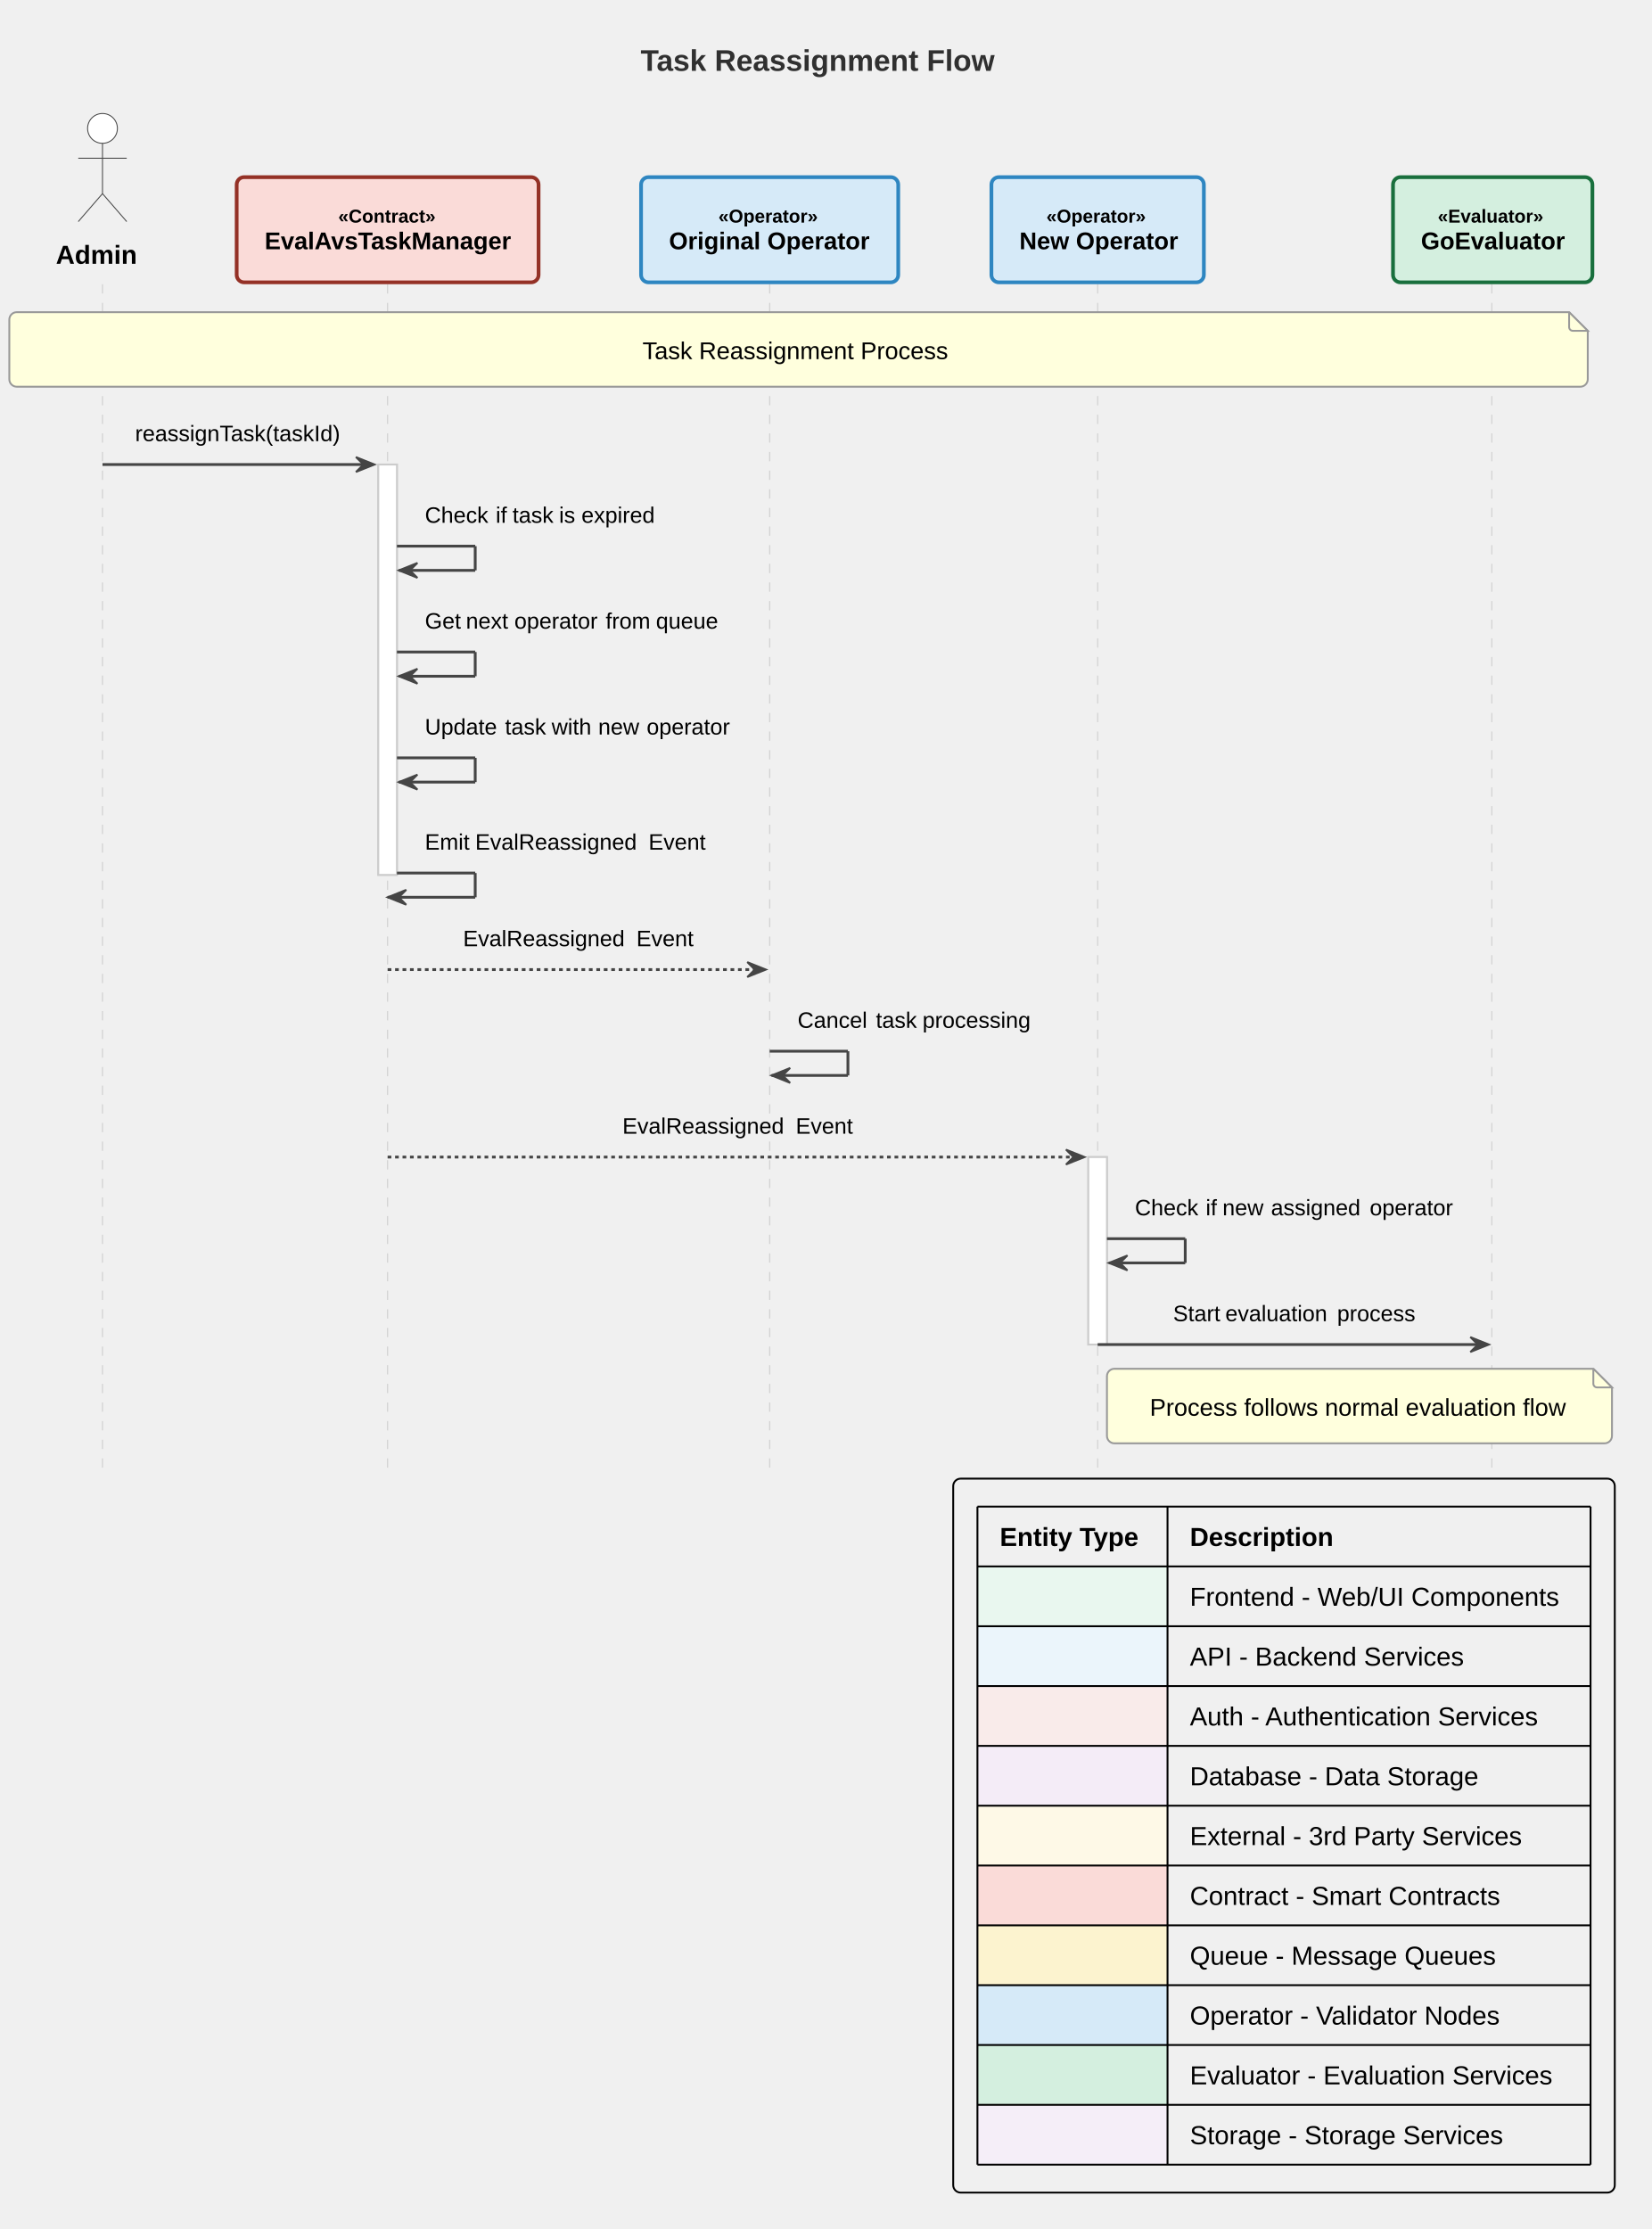
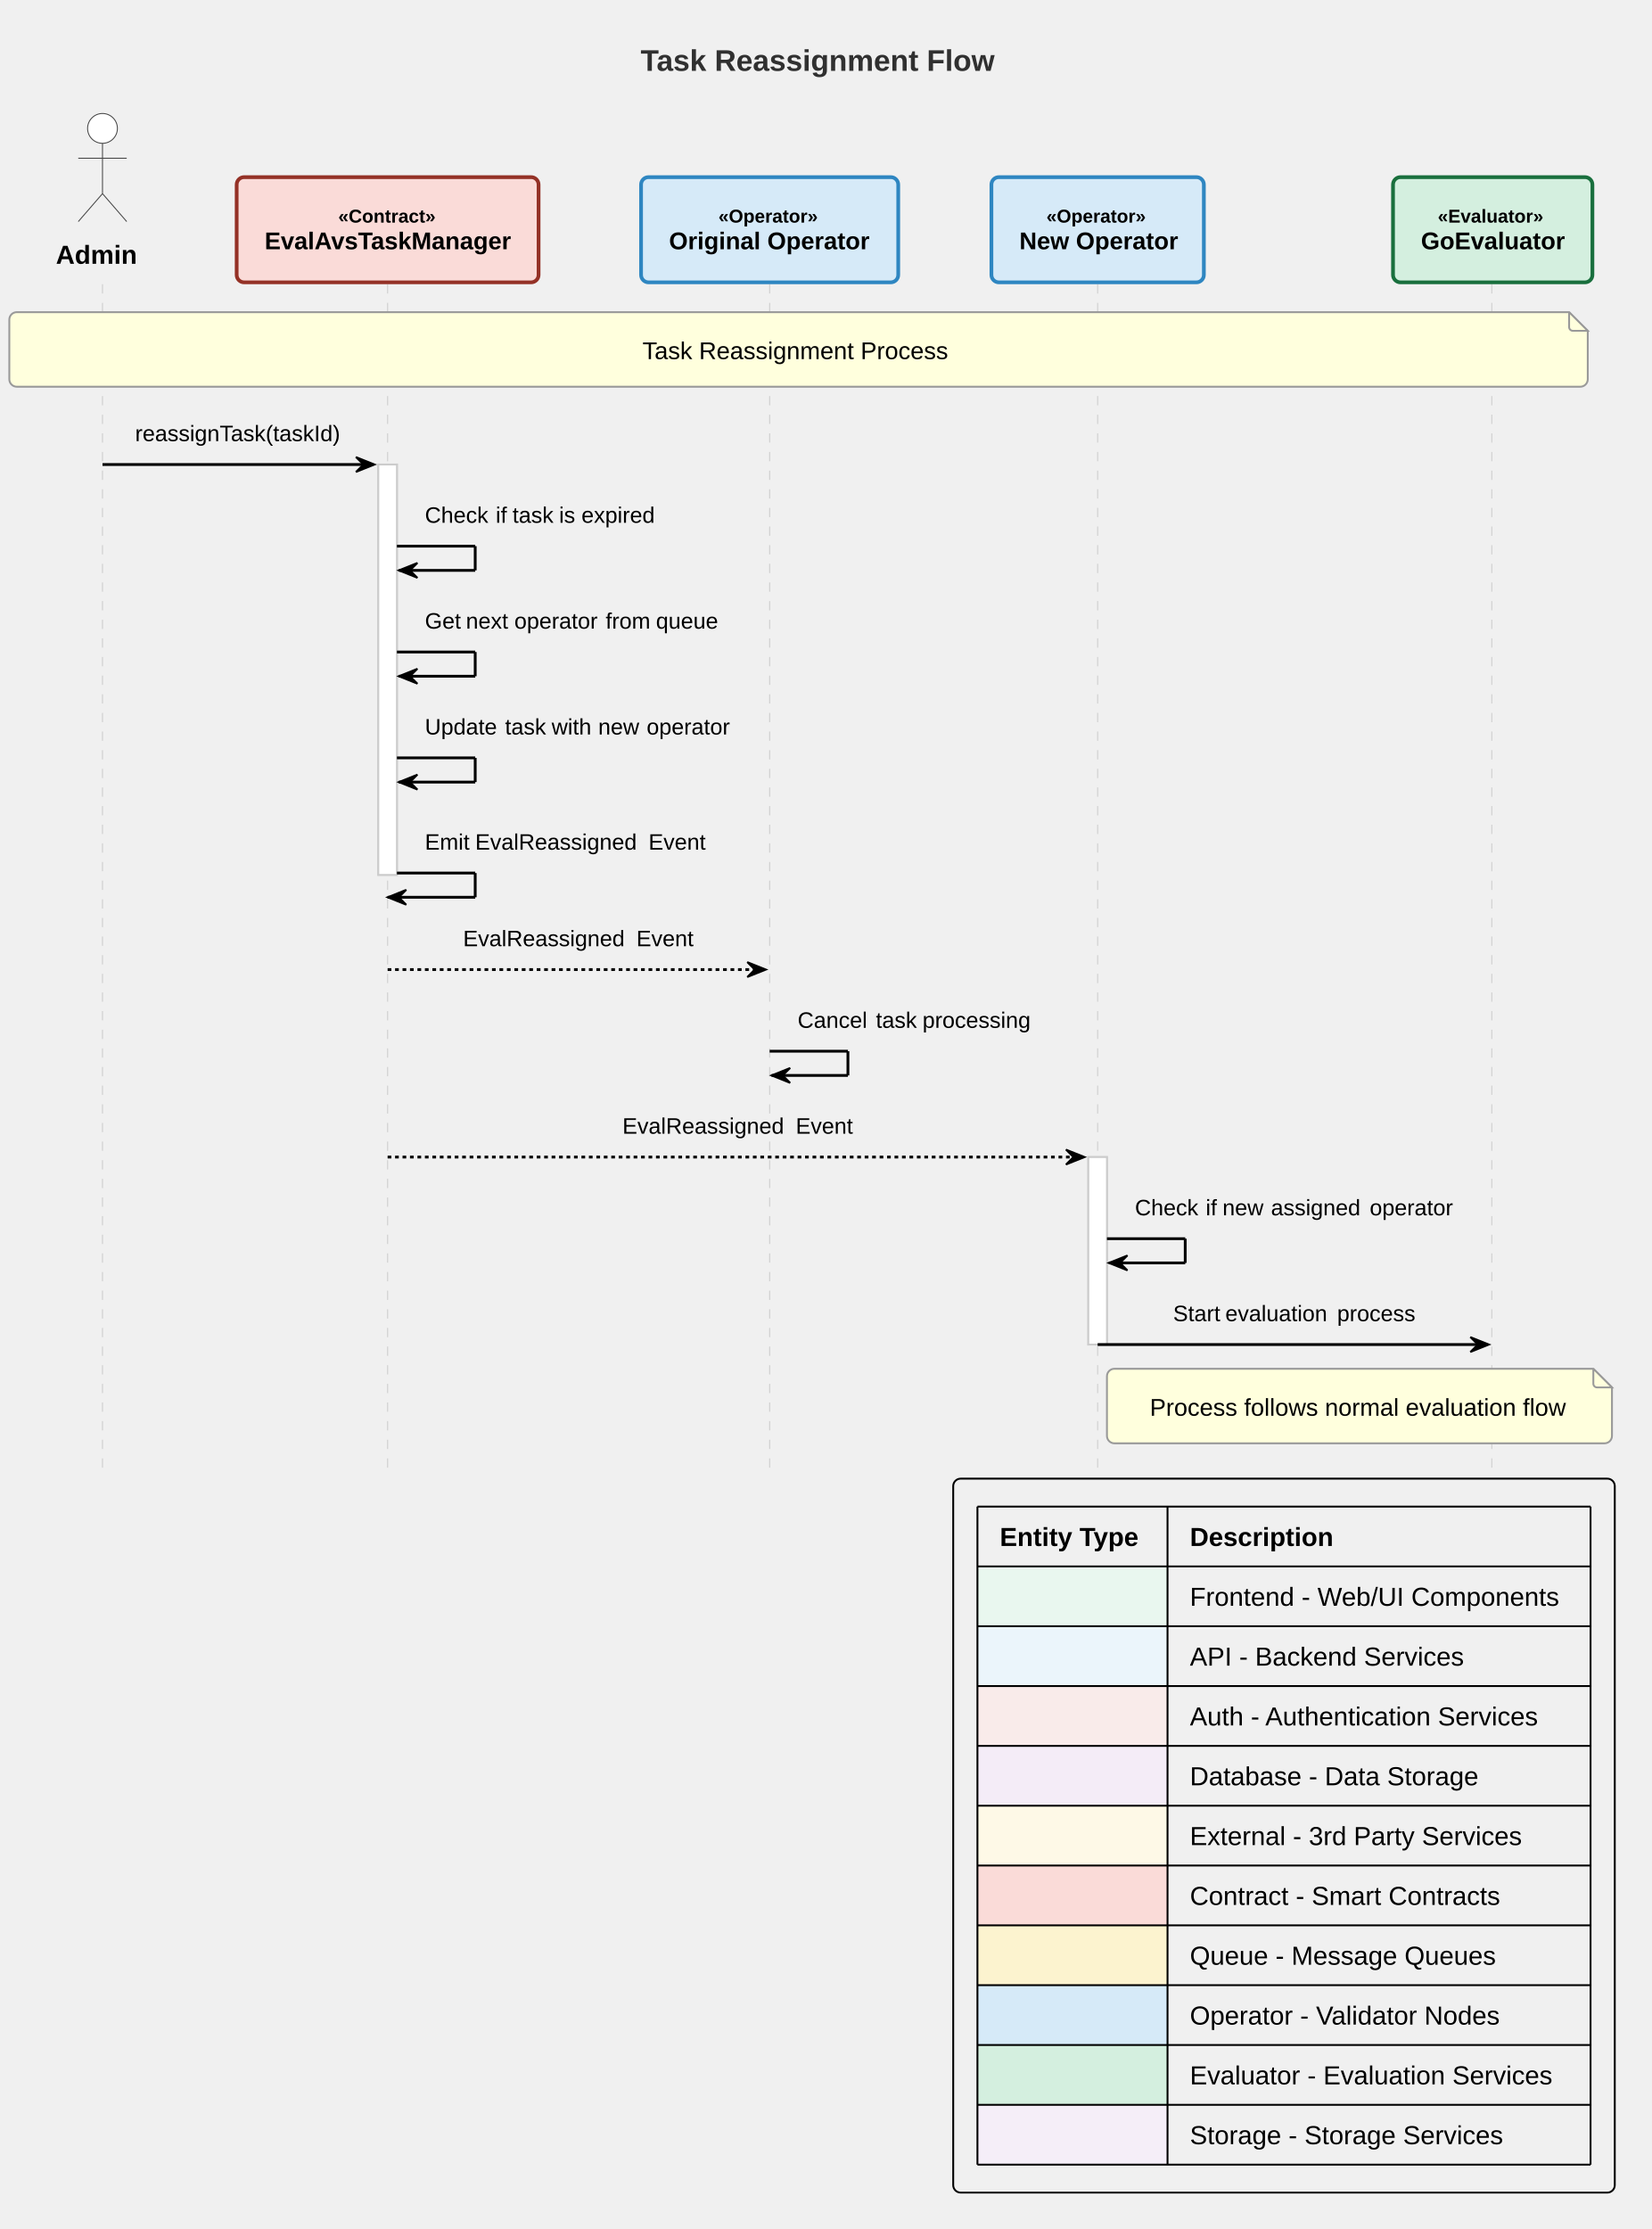
<svg xmlns="http://www.w3.org/2000/svg" contentStyleType="text/css" height="1196px" preserveAspectRatio="none" style="width:886px;height:1196px;background:#FFFFFF;" version="1.1" viewBox="0 0 886 1196" width="886px" zoomAndPan="magnify">
  <defs />
  <g>
    <text fill="#303030" font-family="Arial" font-size="16" font-weight="bold" lengthAdjust="spacing" textLength="191" x="343.75" y="38.008">Task Reassignment Flow</text>
    <rect fill="#FFFFFF" height="220.195" style="stroke:#CCCCCC;stroke-width:1.0;" width="10" x="203" y="249.245" />
    <rect fill="#FFFFFF" height="100.598" style="stroke:#CCCCCC;stroke-width:1.0;" width="10" x="584" y="620.836" />
    <line style="stroke:#CCCCCC;stroke-width:0.5;stroke-dasharray:5.0,5.0;" x1="55" x2="55" y1="152.497" y2="790.383" />
    <line style="stroke:#CCCCCC;stroke-width:0.5;stroke-dasharray:5.0,5.0;" x1="208" x2="208" y1="152.497" y2="790.383" />
    <line style="stroke:#CCCCCC;stroke-width:0.5;stroke-dasharray:5.0,5.0;" x1="413" x2="413" y1="152.497" y2="790.383" />
    <line style="stroke:#CCCCCC;stroke-width:0.5;stroke-dasharray:5.0,5.0;" x1="589" x2="589" y1="152.497" y2="790.383" />
    <line style="stroke:#CCCCCC;stroke-width:0.5;stroke-dasharray:5.0,5.0;" x1="800.5" x2="800.5" y1="152.497" y2="790.383" />
    <text fill="#000000" font-family="Arial" font-size="14" font-weight="bold" lengthAdjust="spacing" textLength="44" x="30" y="141.53">Admin</text>
    <ellipse cx="55" cy="68.898" fill="#FFFFFF" rx="8" ry="8" style="stroke:#454545;stroke-width:0.5;" />
    <path d="M55,76.898 L55,103.898 M42,84.898 L68,84.898 M55,103.898 L42,118.898 M55,103.898 L68,118.898 " fill="none" style="stroke:#454545;stroke-width:0.5;" />
    <rect fill="#FADBD8" height="56.448" rx="4" ry="4" style="stroke:#943126;stroke-width:2.0;" width="162" x="127" y="95.049" />
    <text fill="#000000" font-family="Arial" font-size="10" font-weight="bold" lengthAdjust="spacing" textLength="53" x="181.5" y="119.429">«Contract»</text>
    <text fill="#000000" font-family="Arial" font-size="13" font-weight="bold" lengthAdjust="spacing" textLength="132" x="142" y="133.742">EvalAvsTaskManager</text>
    <rect fill="#D6EAF8" height="56.448" rx="4" ry="4" style="stroke:#2E86C1;stroke-width:2.0;" width="138" x="344" y="95.049" />
    <text fill="#000000" font-family="Arial" font-size="10" font-weight="bold" lengthAdjust="spacing" textLength="55" x="385.5" y="119.429">«Operator»</text>
    <text fill="#000000" font-family="Arial" font-size="13" font-weight="bold" lengthAdjust="spacing" textLength="108" x="359" y="133.742">Original Operator</text>
    <rect fill="#D6EAF8" height="56.448" rx="4" ry="4" style="stroke:#2E86C1;stroke-width:2.0;" width="114" x="532" y="95.049" />
    <text fill="#000000" font-family="Arial" font-size="10" font-weight="bold" lengthAdjust="spacing" textLength="55" x="561.5" y="119.429">«Operator»</text>
    <text fill="#000000" font-family="Arial" font-size="13" font-weight="bold" lengthAdjust="spacing" textLength="84" x="547" y="133.742">New Operator</text>
    <rect fill="#D4EFDF" height="56.448" rx="4" ry="4" style="stroke:#196F3D;stroke-width:2.0;" width="107" x="747.5" y="95.049" />
    <text fill="#000000" font-family="Arial" font-size="10" font-weight="bold" lengthAdjust="spacing" textLength="59" x="771.5" y="119.429">«Evaluator»</text>
    <text fill="#000000" font-family="Arial" font-size="13" font-weight="bold" lengthAdjust="spacing" textLength="77" x="762.5" y="133.742">GoEvaluator</text>
    <rect fill="#FFFFFF" height="220.195" style="stroke:#CCCCCC;stroke-width:1.0;" width="10" x="203" y="249.245" />
    <rect fill="#FFFFFF" height="100.598" style="stroke:#CCCCCC;stroke-width:1.0;" width="10" x="584" y="620.836" />
    <path d="M5,171.497 L5,203.497 A4,4 0 0 0 9,207.497 L848,207.497 A4,4 0 0 0 852,203.497 L852,177.497 L842,167.497 L9,167.497 A4,4 0 0 0 5,171.497 " fill="#FFFFDD" style="stroke:#999999;stroke-width:1.0;" />
    <path d="M842,167.497 L842,175.497 A2,2 0 0 0 844,177.497 L852,177.497 L842,167.497 " fill="#FFFFDD" style="stroke:#999999;stroke-width:1.0;" />
    <text fill="#000000" font-family="Arial" font-size="13" lengthAdjust="spacing" textLength="168" x="344.75" y="192.691">Task Reassignment Process</text>
-     <polygon fill="#454545" points="191,245.245,201,249.245,191,253.245,195,249.245" style="stroke:#454545;stroke-width:1.0;" />
-     <line style="stroke:#454545;stroke-width:1.5;" x1="55" x2="197" y1="249.245" y2="249.245" />
+     <polygon fill="#000000" points="191,245.245,201,249.245,191,253.245,195,249.245" style="stroke:#000000;stroke-width:1.0;" />
+     <line style="stroke:#000000;stroke-width:1.5;" x1="55" x2="197" y1="249.245" y2="249.245" />
    <text fill="#000000" font-family="Arial" font-size="12" lengthAdjust="spacing" textLength="113" x="72.5" y="236.702">reassignTask(taskId)</text>
-     <line style="stroke:#454545;stroke-width:1.5;" x1="213" x2="255" y1="293.043" y2="293.043" />
-     <line style="stroke:#454545;stroke-width:1.5;" x1="255" x2="255" y1="293.043" y2="306.043" />
-     <line style="stroke:#454545;stroke-width:1.5;" x1="214" x2="255" y1="306.043" y2="306.043" />
-     <polygon fill="#454545" points="224,302.043,214,306.043,224,310.043,220,306.043" style="stroke:#454545;stroke-width:1.0;" />
+     <line style="stroke:#000000;stroke-width:1.5;" x1="213" x2="255" y1="293.043" y2="293.043" />
+     <line style="stroke:#000000;stroke-width:1.5;" x1="255" x2="255" y1="293.043" y2="306.043" />
+     <line style="stroke:#000000;stroke-width:1.5;" x1="214" x2="255" y1="306.043" y2="306.043" />
+     <polygon fill="#000000" points="224,302.043,214,306.043,224,310.043,220,306.043" style="stroke:#000000;stroke-width:1.0;" />
    <text fill="#000000" font-family="Arial" font-size="12" lengthAdjust="spacing" textLength="35" x="228" y="280.5">Check</text>
    <text fill="#000000" font-family="Arial" font-size="12" lengthAdjust="spacing" textLength="3" x="263" y="280.5"> </text>
    <text fill="#000000" font-family="Arial" font-size="12" lengthAdjust="spacing" textLength="6" x="266" y="280.5">if</text>
    <text fill="#000000" font-family="Arial" font-size="12" lengthAdjust="spacing" textLength="3" x="272" y="280.5"> </text>
    <text fill="#000000" font-family="Arial" font-size="12" lengthAdjust="spacing" textLength="22" x="275" y="280.5">task</text>
    <text fill="#000000" font-family="Arial" font-size="12" lengthAdjust="spacing" textLength="3" x="297" y="280.5"> </text>
    <text fill="#000000" font-family="Arial" font-size="12" lengthAdjust="spacing" textLength="9" x="300" y="280.5">is</text>
    <text fill="#000000" font-family="Arial" font-size="12" lengthAdjust="spacing" textLength="3" x="309" y="280.5"> </text>
    <text fill="#000000" font-family="Arial" font-size="12" lengthAdjust="spacing" textLength="41" x="312" y="280.5">expired</text>
-     <line style="stroke:#454545;stroke-width:1.5;" x1="213" x2="255" y1="349.842" y2="349.842" />
-     <line style="stroke:#454545;stroke-width:1.5;" x1="255" x2="255" y1="349.842" y2="362.842" />
-     <line style="stroke:#454545;stroke-width:1.5;" x1="214" x2="255" y1="362.842" y2="362.842" />
-     <polygon fill="#454545" points="224,358.842,214,362.842,224,366.842,220,362.842" style="stroke:#454545;stroke-width:1.0;" />
+     <line style="stroke:#000000;stroke-width:1.5;" x1="213" x2="255" y1="349.842" y2="349.842" />
+     <line style="stroke:#000000;stroke-width:1.5;" x1="255" x2="255" y1="349.842" y2="362.842" />
+     <line style="stroke:#000000;stroke-width:1.5;" x1="214" x2="255" y1="362.842" y2="362.842" />
+     <polygon fill="#000000" points="224,358.842,214,362.842,224,366.842,220,362.842" style="stroke:#000000;stroke-width:1.0;" />
    <text fill="#000000" font-family="Arial" font-size="12" lengthAdjust="spacing" textLength="19" x="228" y="337.299">Get</text>
    <text fill="#000000" font-family="Arial" font-size="12" lengthAdjust="spacing" textLength="3" x="247" y="337.299"> </text>
    <text fill="#000000" font-family="Arial" font-size="12" lengthAdjust="spacing" textLength="23" x="250" y="337.299">next</text>
    <text fill="#000000" font-family="Arial" font-size="12" lengthAdjust="spacing" textLength="3" x="273" y="337.299"> </text>
    <text fill="#000000" font-family="Arial" font-size="12" lengthAdjust="spacing" textLength="46" x="276" y="337.299">operator</text>
    <text fill="#000000" font-family="Arial" font-size="12" lengthAdjust="spacing" textLength="3" x="322" y="337.299"> </text>
    <text fill="#000000" font-family="Arial" font-size="12" lengthAdjust="spacing" textLength="24" x="325" y="337.299">from</text>
    <text fill="#000000" font-family="Arial" font-size="12" lengthAdjust="spacing" textLength="3" x="349" y="337.299"> </text>
    <text fill="#000000" font-family="Arial" font-size="12" lengthAdjust="spacing" textLength="35" x="352" y="337.299">queue</text>
-     <line style="stroke:#454545;stroke-width:1.5;" x1="213" x2="255" y1="406.641" y2="406.641" />
-     <line style="stroke:#454545;stroke-width:1.5;" x1="255" x2="255" y1="406.641" y2="419.641" />
-     <line style="stroke:#454545;stroke-width:1.5;" x1="214" x2="255" y1="419.641" y2="419.641" />
-     <polygon fill="#454545" points="224,415.641,214,419.641,224,423.641,220,419.641" style="stroke:#454545;stroke-width:1.0;" />
+     <line style="stroke:#000000;stroke-width:1.5;" x1="213" x2="255" y1="406.641" y2="406.641" />
+     <line style="stroke:#000000;stroke-width:1.5;" x1="255" x2="255" y1="406.641" y2="419.641" />
+     <line style="stroke:#000000;stroke-width:1.5;" x1="214" x2="255" y1="419.641" y2="419.641" />
+     <polygon fill="#000000" points="224,415.641,214,419.641,224,423.641,220,419.641" style="stroke:#000000;stroke-width:1.0;" />
    <text fill="#000000" font-family="Arial" font-size="12" lengthAdjust="spacing" textLength="40" x="228" y="394.098">Update</text>
    <text fill="#000000" font-family="Arial" font-size="12" lengthAdjust="spacing" textLength="3" x="268" y="394.098"> </text>
    <text fill="#000000" font-family="Arial" font-size="12" lengthAdjust="spacing" textLength="22" x="271" y="394.098">task</text>
    <text fill="#000000" font-family="Arial" font-size="12" lengthAdjust="spacing" textLength="3" x="293" y="394.098"> </text>
    <text fill="#000000" font-family="Arial" font-size="12" lengthAdjust="spacing" textLength="22" x="296" y="394.098">with</text>
    <text fill="#000000" font-family="Arial" font-size="12" lengthAdjust="spacing" textLength="3" x="318" y="394.098"> </text>
    <text fill="#000000" font-family="Arial" font-size="12" lengthAdjust="spacing" textLength="23" x="321" y="394.098">new</text>
    <text fill="#000000" font-family="Arial" font-size="12" lengthAdjust="spacing" textLength="3" x="344" y="394.098"> </text>
    <text fill="#000000" font-family="Arial" font-size="12" lengthAdjust="spacing" textLength="46" x="347" y="394.098">operator</text>
-     <line style="stroke:#454545;stroke-width:1.5;" x1="213" x2="255" y1="468.44" y2="468.44" />
-     <line style="stroke:#454545;stroke-width:1.5;" x1="255" x2="255" y1="468.44" y2="481.44" />
-     <line style="stroke:#454545;stroke-width:1.5;" x1="208" x2="255" y1="481.44" y2="481.44" />
-     <polygon fill="#454545" points="218,477.44,208,481.44,218,485.44,214,481.44" style="stroke:#454545;stroke-width:1.0;" />
+     <line style="stroke:#000000;stroke-width:1.5;" x1="213" x2="255" y1="468.44" y2="468.44" />
+     <line style="stroke:#000000;stroke-width:1.5;" x1="255" x2="255" y1="468.44" y2="481.44" />
+     <line style="stroke:#000000;stroke-width:1.5;" x1="208" x2="255" y1="481.44" y2="481.44" />
+     <polygon fill="#000000" points="218,477.44,208,481.44,218,485.44,214,481.44" style="stroke:#000000;stroke-width:1.0;" />
    <text fill="#000000" font-family="Arial" font-size="12" lengthAdjust="spacing" textLength="24" x="228" y="455.897">Emit</text>
    <text fill="#000000" font-family="Arial" font-size="12" lengthAdjust="spacing" textLength="3" x="252" y="455.897"> </text>
    <text fill="#000000" font-family="Arial" font-size="12" lengthAdjust="spacing" textLength="90" x="255" y="455.897">EvalReassigned</text>
    <text fill="#000000" font-family="Arial" font-size="12" lengthAdjust="spacing" textLength="3" x="345" y="455.897"> </text>
    <text fill="#000000" font-family="Arial" font-size="12" lengthAdjust="spacing" textLength="31" x="348" y="455.897">Event</text>
-     <polygon fill="#454545" points="401,516.239,411,520.239,401,524.239,405,520.239" style="stroke:#454545;stroke-width:1.0;" />
-     <line style="stroke:#454545;stroke-width:1.5;stroke-dasharray:2.0,2.0;" x1="208" x2="407" y1="520.239" y2="520.239" />
+     <polygon fill="#000000" points="401,516.239,411,520.239,401,524.239,405,520.239" style="stroke:#000000;stroke-width:1.0;" />
+     <line style="stroke:#000000;stroke-width:1.5;stroke-dasharray:2.0,2.0;" x1="208" x2="407" y1="520.239" y2="520.239" />
    <text fill="#000000" font-family="Arial" font-size="12" lengthAdjust="spacing" textLength="90" x="248.5" y="507.696">EvalReassigned</text>
    <text fill="#000000" font-family="Arial" font-size="12" lengthAdjust="spacing" textLength="3" x="338.5" y="507.696"> </text>
    <text fill="#000000" font-family="Arial" font-size="12" lengthAdjust="spacing" textLength="31" x="341.5" y="507.696">Event</text>
-     <line style="stroke:#454545;stroke-width:1.5;" x1="413" x2="455" y1="564.038" y2="564.038" />
-     <line style="stroke:#454545;stroke-width:1.5;" x1="455" x2="455" y1="564.038" y2="577.038" />
-     <line style="stroke:#454545;stroke-width:1.5;" x1="414" x2="455" y1="577.038" y2="577.038" />
-     <polygon fill="#454545" points="424,573.038,414,577.038,424,581.038,420,577.038" style="stroke:#454545;stroke-width:1.0;" />
+     <line style="stroke:#000000;stroke-width:1.5;" x1="413" x2="455" y1="564.038" y2="564.038" />
+     <line style="stroke:#000000;stroke-width:1.5;" x1="455" x2="455" y1="564.038" y2="577.038" />
+     <line style="stroke:#000000;stroke-width:1.5;" x1="414" x2="455" y1="577.038" y2="577.038" />
+     <polygon fill="#000000" points="424,573.038,414,577.038,424,581.038,420,577.038" style="stroke:#000000;stroke-width:1.0;" />
    <text fill="#000000" font-family="Arial" font-size="12" lengthAdjust="spacing" textLength="39" x="428" y="551.495">Cancel</text>
    <text fill="#000000" font-family="Arial" font-size="12" lengthAdjust="spacing" textLength="3" x="467" y="551.495"> </text>
    <text fill="#000000" font-family="Arial" font-size="12" lengthAdjust="spacing" textLength="22" x="470" y="551.495">task</text>
    <text fill="#000000" font-family="Arial" font-size="12" lengthAdjust="spacing" textLength="3" x="492" y="551.495"> </text>
    <text fill="#000000" font-family="Arial" font-size="12" lengthAdjust="spacing" textLength="60" x="495" y="551.495">processing</text>
-     <polygon fill="#454545" points="572,616.836,582,620.836,572,624.836,576,620.836" style="stroke:#454545;stroke-width:1.0;" />
-     <line style="stroke:#454545;stroke-width:1.5;stroke-dasharray:2.0,2.0;" x1="208" x2="578" y1="620.836" y2="620.836" />
+     <polygon fill="#000000" points="572,616.836,582,620.836,572,624.836,576,620.836" style="stroke:#000000;stroke-width:1.0;" />
+     <line style="stroke:#000000;stroke-width:1.5;stroke-dasharray:2.0,2.0;" x1="208" x2="578" y1="620.836" y2="620.836" />
    <text fill="#000000" font-family="Arial" font-size="12" lengthAdjust="spacing" textLength="90" x="334" y="608.293">EvalReassigned</text>
    <text fill="#000000" font-family="Arial" font-size="12" lengthAdjust="spacing" textLength="3" x="424" y="608.293"> </text>
    <text fill="#000000" font-family="Arial" font-size="12" lengthAdjust="spacing" textLength="31" x="427" y="608.293">Event</text>
-     <line style="stroke:#454545;stroke-width:1.5;" x1="594" x2="636" y1="664.635" y2="664.635" />
-     <line style="stroke:#454545;stroke-width:1.5;" x1="636" x2="636" y1="664.635" y2="677.635" />
-     <line style="stroke:#454545;stroke-width:1.5;" x1="595" x2="636" y1="677.635" y2="677.635" />
-     <polygon fill="#454545" points="605,673.635,595,677.635,605,681.635,601,677.635" style="stroke:#454545;stroke-width:1.0;" />
+     <line style="stroke:#000000;stroke-width:1.5;" x1="594" x2="636" y1="664.635" y2="664.635" />
+     <line style="stroke:#000000;stroke-width:1.5;" x1="636" x2="636" y1="664.635" y2="677.635" />
+     <line style="stroke:#000000;stroke-width:1.5;" x1="595" x2="636" y1="677.635" y2="677.635" />
+     <polygon fill="#000000" points="605,673.635,595,677.635,605,681.635,601,677.635" style="stroke:#000000;stroke-width:1.0;" />
    <text fill="#000000" font-family="Arial" font-size="12" lengthAdjust="spacing" textLength="35" x="609" y="652.092">Check</text>
    <text fill="#000000" font-family="Arial" font-size="12" lengthAdjust="spacing" textLength="3" x="644" y="652.092"> </text>
    <text fill="#000000" font-family="Arial" font-size="12" lengthAdjust="spacing" textLength="6" x="647" y="652.092">if</text>
    <text fill="#000000" font-family="Arial" font-size="12" lengthAdjust="spacing" textLength="3" x="653" y="652.092"> </text>
    <text fill="#000000" font-family="Arial" font-size="12" lengthAdjust="spacing" textLength="23" x="656" y="652.092">new</text>
    <text fill="#000000" font-family="Arial" font-size="12" lengthAdjust="spacing" textLength="3" x="679" y="652.092"> </text>
    <text fill="#000000" font-family="Arial" font-size="12" lengthAdjust="spacing" textLength="50" x="682" y="652.092">assigned</text>
    <text fill="#000000" font-family="Arial" font-size="12" lengthAdjust="spacing" textLength="3" x="732" y="652.092"> </text>
    <text fill="#000000" font-family="Arial" font-size="12" lengthAdjust="spacing" textLength="46" x="735" y="652.092">operator</text>
-     <polygon fill="#454545" points="789,717.434,799,721.434,789,725.434,793,721.434" style="stroke:#454545;stroke-width:1.0;" />
-     <line style="stroke:#454545;stroke-width:1.5;" x1="589" x2="795" y1="721.434" y2="721.434" />
+     <polygon fill="#000000" points="789,717.434,799,721.434,789,725.434,793,721.434" style="stroke:#000000;stroke-width:1.0;" />
+     <line style="stroke:#000000;stroke-width:1.5;" x1="589" x2="795" y1="721.434" y2="721.434" />
    <text fill="#000000" font-family="Arial" font-size="12" lengthAdjust="spacing" textLength="25" x="629.5" y="708.891">Start</text>
    <text fill="#000000" font-family="Arial" font-size="12" lengthAdjust="spacing" textLength="3" x="654.5" y="708.891"> </text>
    <text fill="#000000" font-family="Arial" font-size="12" lengthAdjust="spacing" textLength="57" x="657.5" y="708.891">evaluation</text>
    <text fill="#000000" font-family="Arial" font-size="12" lengthAdjust="spacing" textLength="3" x="714.5" y="708.891"> </text>
    <text fill="#000000" font-family="Arial" font-size="12" lengthAdjust="spacing" textLength="43" x="717.5" y="708.891">process</text>
    <path d="M594,738.434 L594,770.434 A4,4 0 0 0 598,774.434 L861,774.434 A4,4 0 0 0 865,770.434 L865,744.434 L855,734.434 L598,734.434 A4,4 0 0 0 594,738.434 " fill="#FFFFDD" style="stroke:#999999;stroke-width:1.0;" />
    <path d="M855,734.434 L855,742.434 A2,2 0 0 0 857,744.434 L865,744.434 L855,734.434 " fill="#FFFFDD" style="stroke:#999999;stroke-width:1.0;" />
    <text fill="#000000" font-family="Arial" font-size="13" lengthAdjust="spacing" textLength="225" x="617" y="759.628">Process follows normal evaluation flow</text>
    <rect fill="none" height="383.085" id="_legend" rx="4" ry="4" style="stroke:#000000;stroke-width:1.0;" width="355" x="511.5" y="793.383" />
    <text fill="#000000" font-family="Arial" font-size="14" font-weight="bold" lengthAdjust="spacing" textLength="78" x="536.5" y="829.515">Entity Type</text>
    <text fill="#000000" font-family="Arial" font-size="14" font-weight="bold" lengthAdjust="spacing" textLength="79" x="638.5" y="829.515">Description</text>
    <rect fill="#E9F7EF" height="32.099" style="stroke:none;stroke-width:1.0;" width="102" x="524.5" y="840.481" />
    <text fill="#000000" font-family="Arial" font-size="14" lengthAdjust="spacing" textLength="4" x="532.5" y="861.613"> </text>
    <text fill="#000000" font-family="Arial" font-size="14" lengthAdjust="spacing" textLength="203" x="638.5" y="861.613">Frontend - Web/UI Components</text>
    <rect fill="#EBF5FB" height="32.099" style="stroke:none;stroke-width:1.0;" width="102" x="524.5" y="872.58" />
    <text fill="#000000" font-family="Arial" font-size="14" lengthAdjust="spacing" textLength="4" x="532.5" y="893.712"> </text>
    <text fill="#000000" font-family="Arial" font-size="14" lengthAdjust="spacing" textLength="148" x="638.5" y="893.712">API - Backend Services</text>
    <rect fill="#F9EBEA" height="32.099" style="stroke:none;stroke-width:1.0;" width="102" x="524.5" y="904.679" />
    <text fill="#000000" font-family="Arial" font-size="14" lengthAdjust="spacing" textLength="4" x="532.5" y="925.811"> </text>
    <text fill="#000000" font-family="Arial" font-size="14" lengthAdjust="spacing" textLength="190" x="638.5" y="925.811">Auth - Authentication Services</text>
    <rect fill="#F4ECF7" height="32.099" style="stroke:none;stroke-width:1.0;" width="102" x="524.5" y="936.777" />
    <text fill="#000000" font-family="Arial" font-size="14" lengthAdjust="spacing" textLength="4" x="532.5" y="957.909"> </text>
    <text fill="#000000" font-family="Arial" font-size="14" lengthAdjust="spacing" textLength="158" x="638.5" y="957.909">Database - Data Storage</text>
    <rect fill="#FEF9E7" height="32.099" style="stroke:none;stroke-width:1.0;" width="102" x="524.5" y="968.876" />
    <text fill="#000000" font-family="Arial" font-size="14" lengthAdjust="spacing" textLength="4" x="532.5" y="990.008"> </text>
    <text fill="#000000" font-family="Arial" font-size="14" lengthAdjust="spacing" textLength="181" x="638.5" y="990.008">External - 3rd Party Services</text>
    <rect fill="#FADBD8" height="32.099" style="stroke:none;stroke-width:1.0;" width="102" x="524.5" y="1000.975" />
    <text fill="#000000" font-family="Arial" font-size="14" lengthAdjust="spacing" textLength="4" x="532.5" y="1022.106"> </text>
    <text fill="#000000" font-family="Arial" font-size="14" lengthAdjust="spacing" textLength="170" x="638.5" y="1022.106">Contract - Smart Contracts</text>
    <rect fill="#FCF3CF" height="32.099" style="stroke:none;stroke-width:1.0;" width="102" x="524.5" y="1033.073" />
    <text fill="#000000" font-family="Arial" font-size="14" lengthAdjust="spacing" textLength="4" x="532.5" y="1054.205"> </text>
    <text fill="#000000" font-family="Arial" font-size="14" lengthAdjust="spacing" textLength="168" x="638.5" y="1054.205">Queue - Message Queues</text>
    <rect fill="#D6EAF8" height="32.099" style="stroke:none;stroke-width:1.0;" width="102" x="524.5" y="1065.172" />
    <text fill="#000000" font-family="Arial" font-size="14" lengthAdjust="spacing" textLength="4" x="532.5" y="1086.304"> </text>
    <text fill="#000000" font-family="Arial" font-size="14" lengthAdjust="spacing" textLength="171" x="638.5" y="1086.304">Operator - Validator Nodes</text>
    <rect fill="#D4EFDF" height="32.099" style="stroke:none;stroke-width:1.0;" width="102" x="524.5" y="1097.271" />
    <text fill="#000000" font-family="Arial" font-size="14" lengthAdjust="spacing" textLength="4" x="532.5" y="1118.402"> </text>
    <text fill="#000000" font-family="Arial" font-size="14" lengthAdjust="spacing" textLength="197" x="638.5" y="1118.402">Evaluator - Evaluation Services</text>
    <rect fill="#F5EEF8" height="32.099" style="stroke:none;stroke-width:1.0;" width="102" x="524.5" y="1129.369" />
    <text fill="#000000" font-family="Arial" font-size="14" lengthAdjust="spacing" textLength="4" x="532.5" y="1150.501"> </text>
    <text fill="#000000" font-family="Arial" font-size="14" lengthAdjust="spacing" textLength="171" x="638.5" y="1150.501">Storage - Storage Services</text>
    <line style="stroke:#000000;stroke-width:1.0;" x1="524.5" x2="853.5" y1="808.383" y2="808.383" />
    <line style="stroke:#000000;stroke-width:1.0;" x1="524.5" x2="853.5" y1="840.481" y2="840.481" />
    <line style="stroke:#000000;stroke-width:1.0;" x1="524.5" x2="853.5" y1="872.58" y2="872.58" />
    <line style="stroke:#000000;stroke-width:1.0;" x1="524.5" x2="853.5" y1="904.679" y2="904.679" />
    <line style="stroke:#000000;stroke-width:1.0;" x1="524.5" x2="853.5" y1="936.777" y2="936.777" />
    <line style="stroke:#000000;stroke-width:1.0;" x1="524.5" x2="853.5" y1="968.876" y2="968.876" />
    <line style="stroke:#000000;stroke-width:1.0;" x1="524.5" x2="853.5" y1="1000.975" y2="1000.975" />
    <line style="stroke:#000000;stroke-width:1.0;" x1="524.5" x2="853.5" y1="1033.073" y2="1033.073" />
    <line style="stroke:#000000;stroke-width:1.0;" x1="524.5" x2="853.5" y1="1065.172" y2="1065.172" />
    <line style="stroke:#000000;stroke-width:1.0;" x1="524.5" x2="853.5" y1="1097.271" y2="1097.271" />
    <line style="stroke:#000000;stroke-width:1.0;" x1="524.5" x2="853.5" y1="1129.369" y2="1129.369" />
    <line style="stroke:#000000;stroke-width:1.0;" x1="524.5" x2="853.5" y1="1161.468" y2="1161.468" />
    <line style="stroke:#000000;stroke-width:1.0;" x1="524.5" x2="524.5" y1="808.383" y2="1161.468" />
    <line style="stroke:#000000;stroke-width:1.0;" x1="626.5" x2="626.5" y1="808.383" y2="1161.468" />
    <line style="stroke:#000000;stroke-width:1.0;" x1="853.5" x2="853.5" y1="808.383" y2="1161.468" />
  </g>
</svg>
